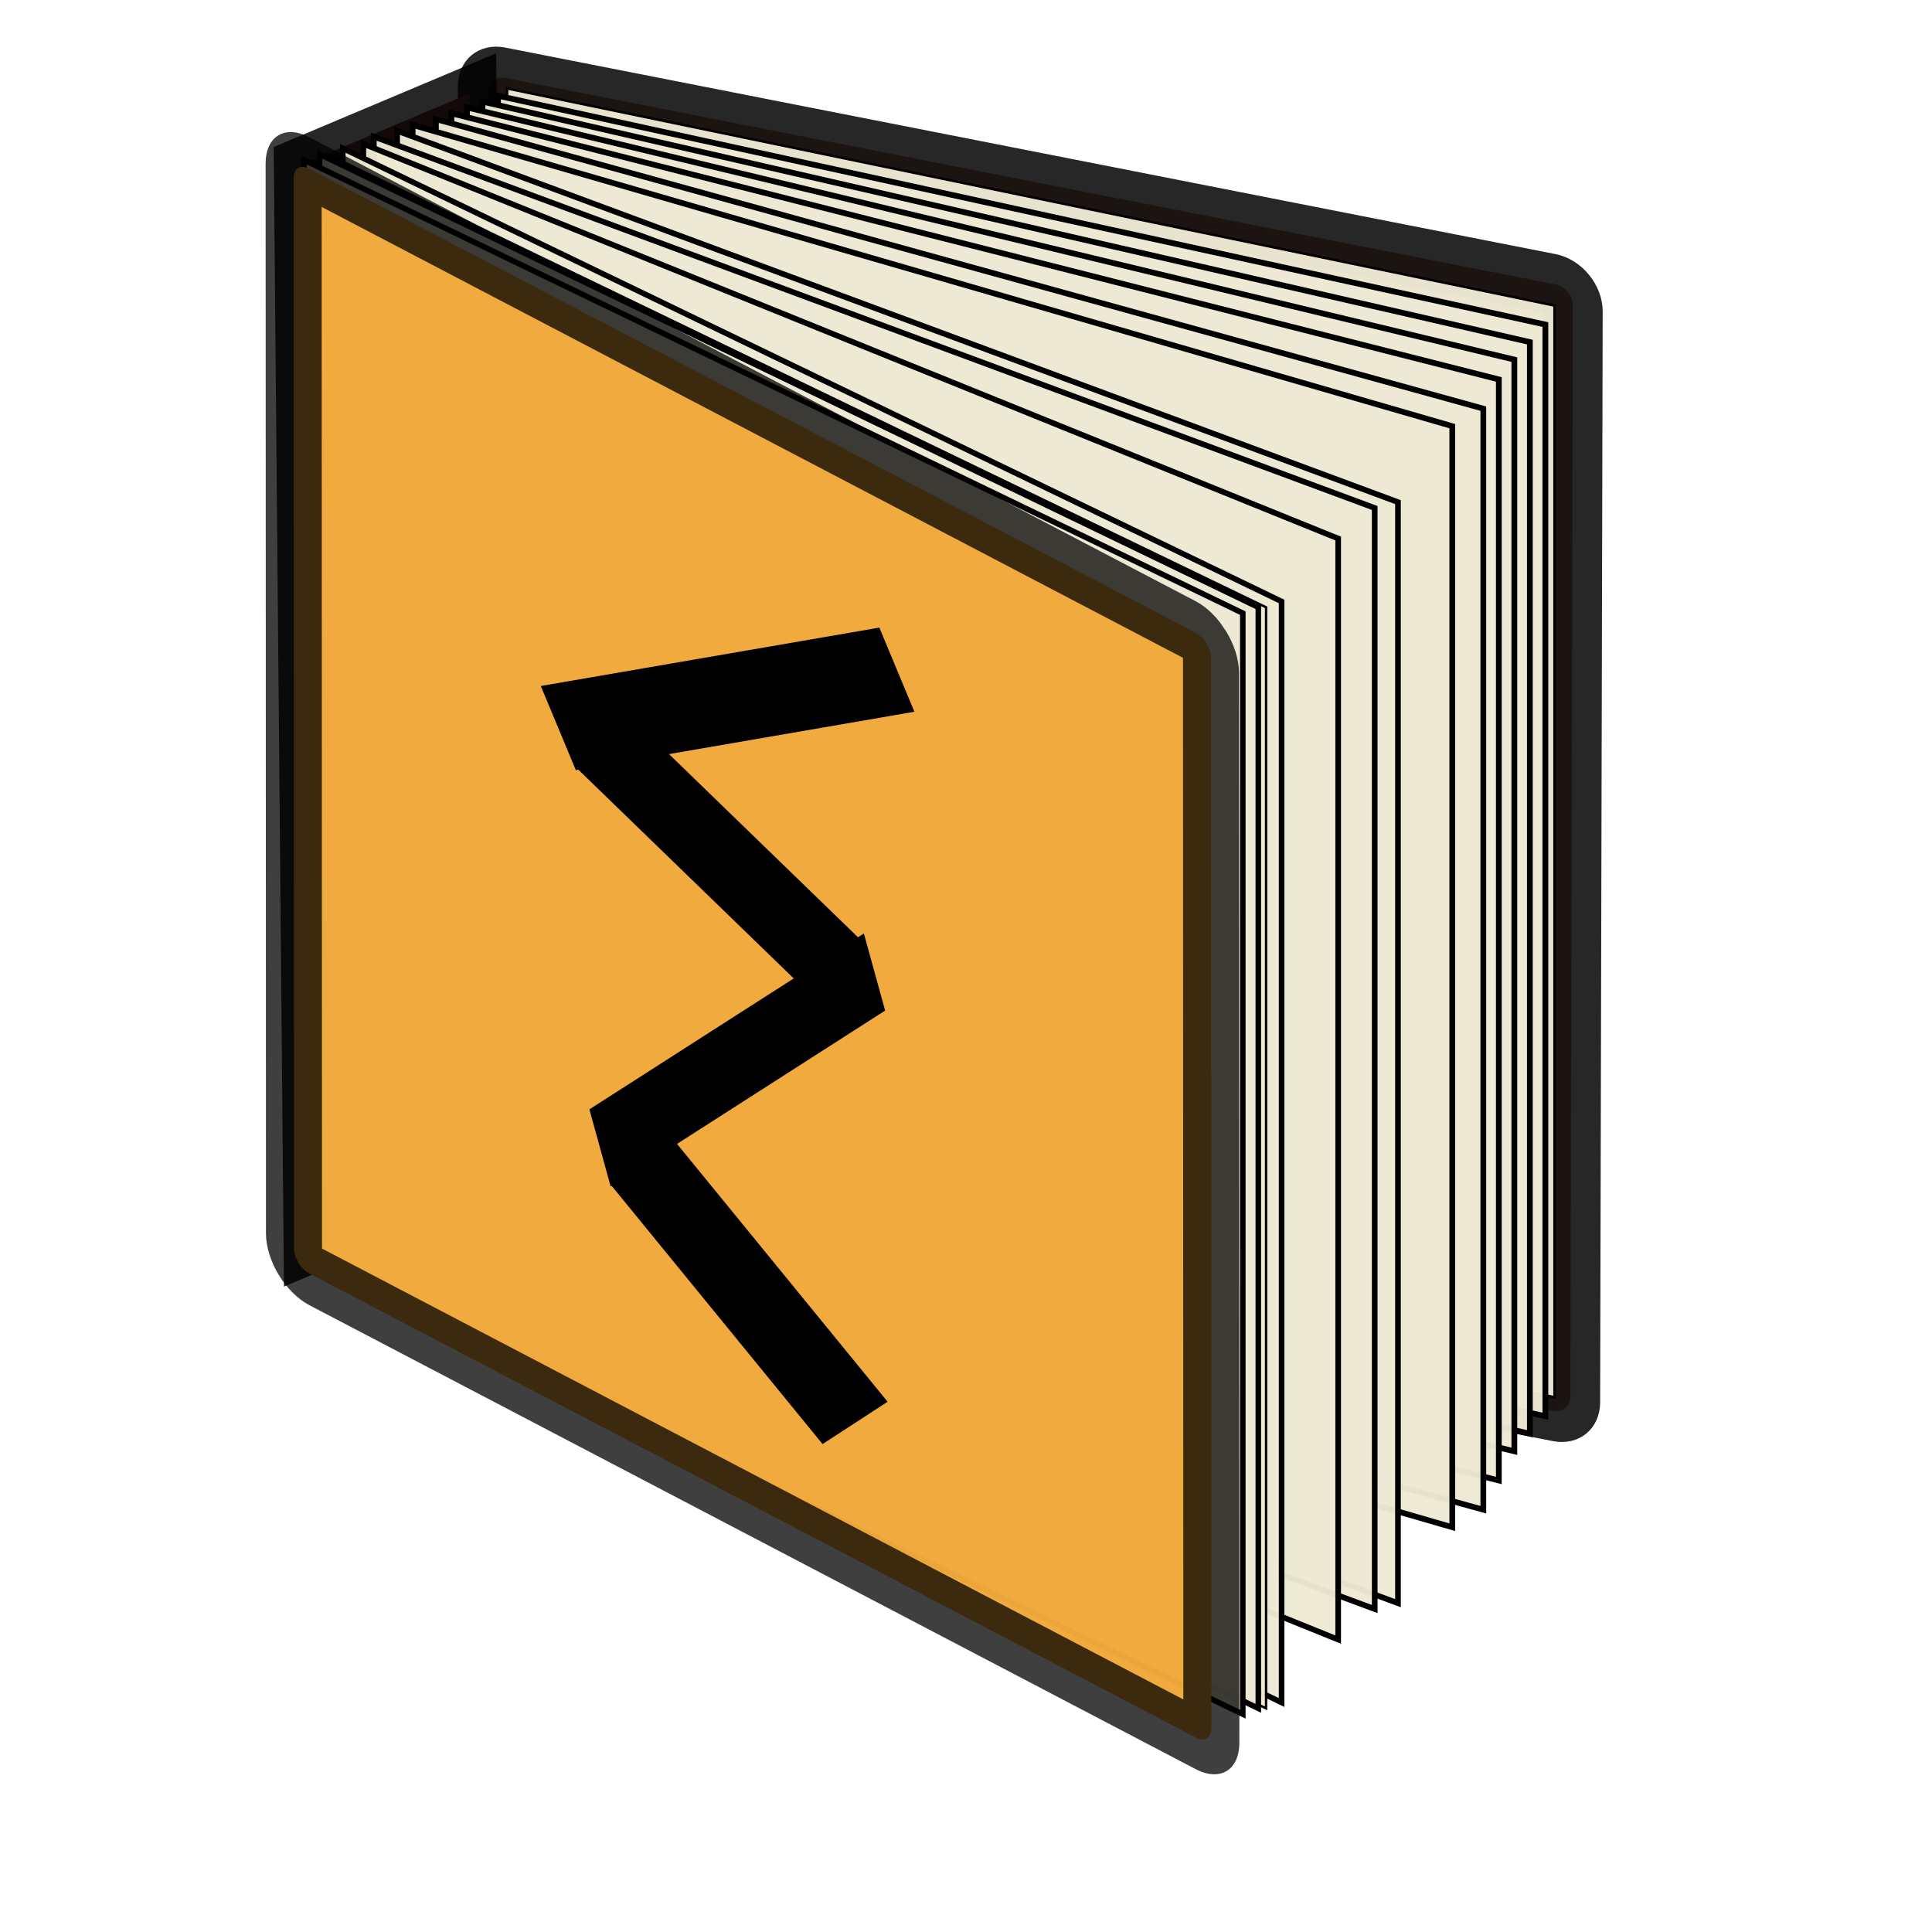
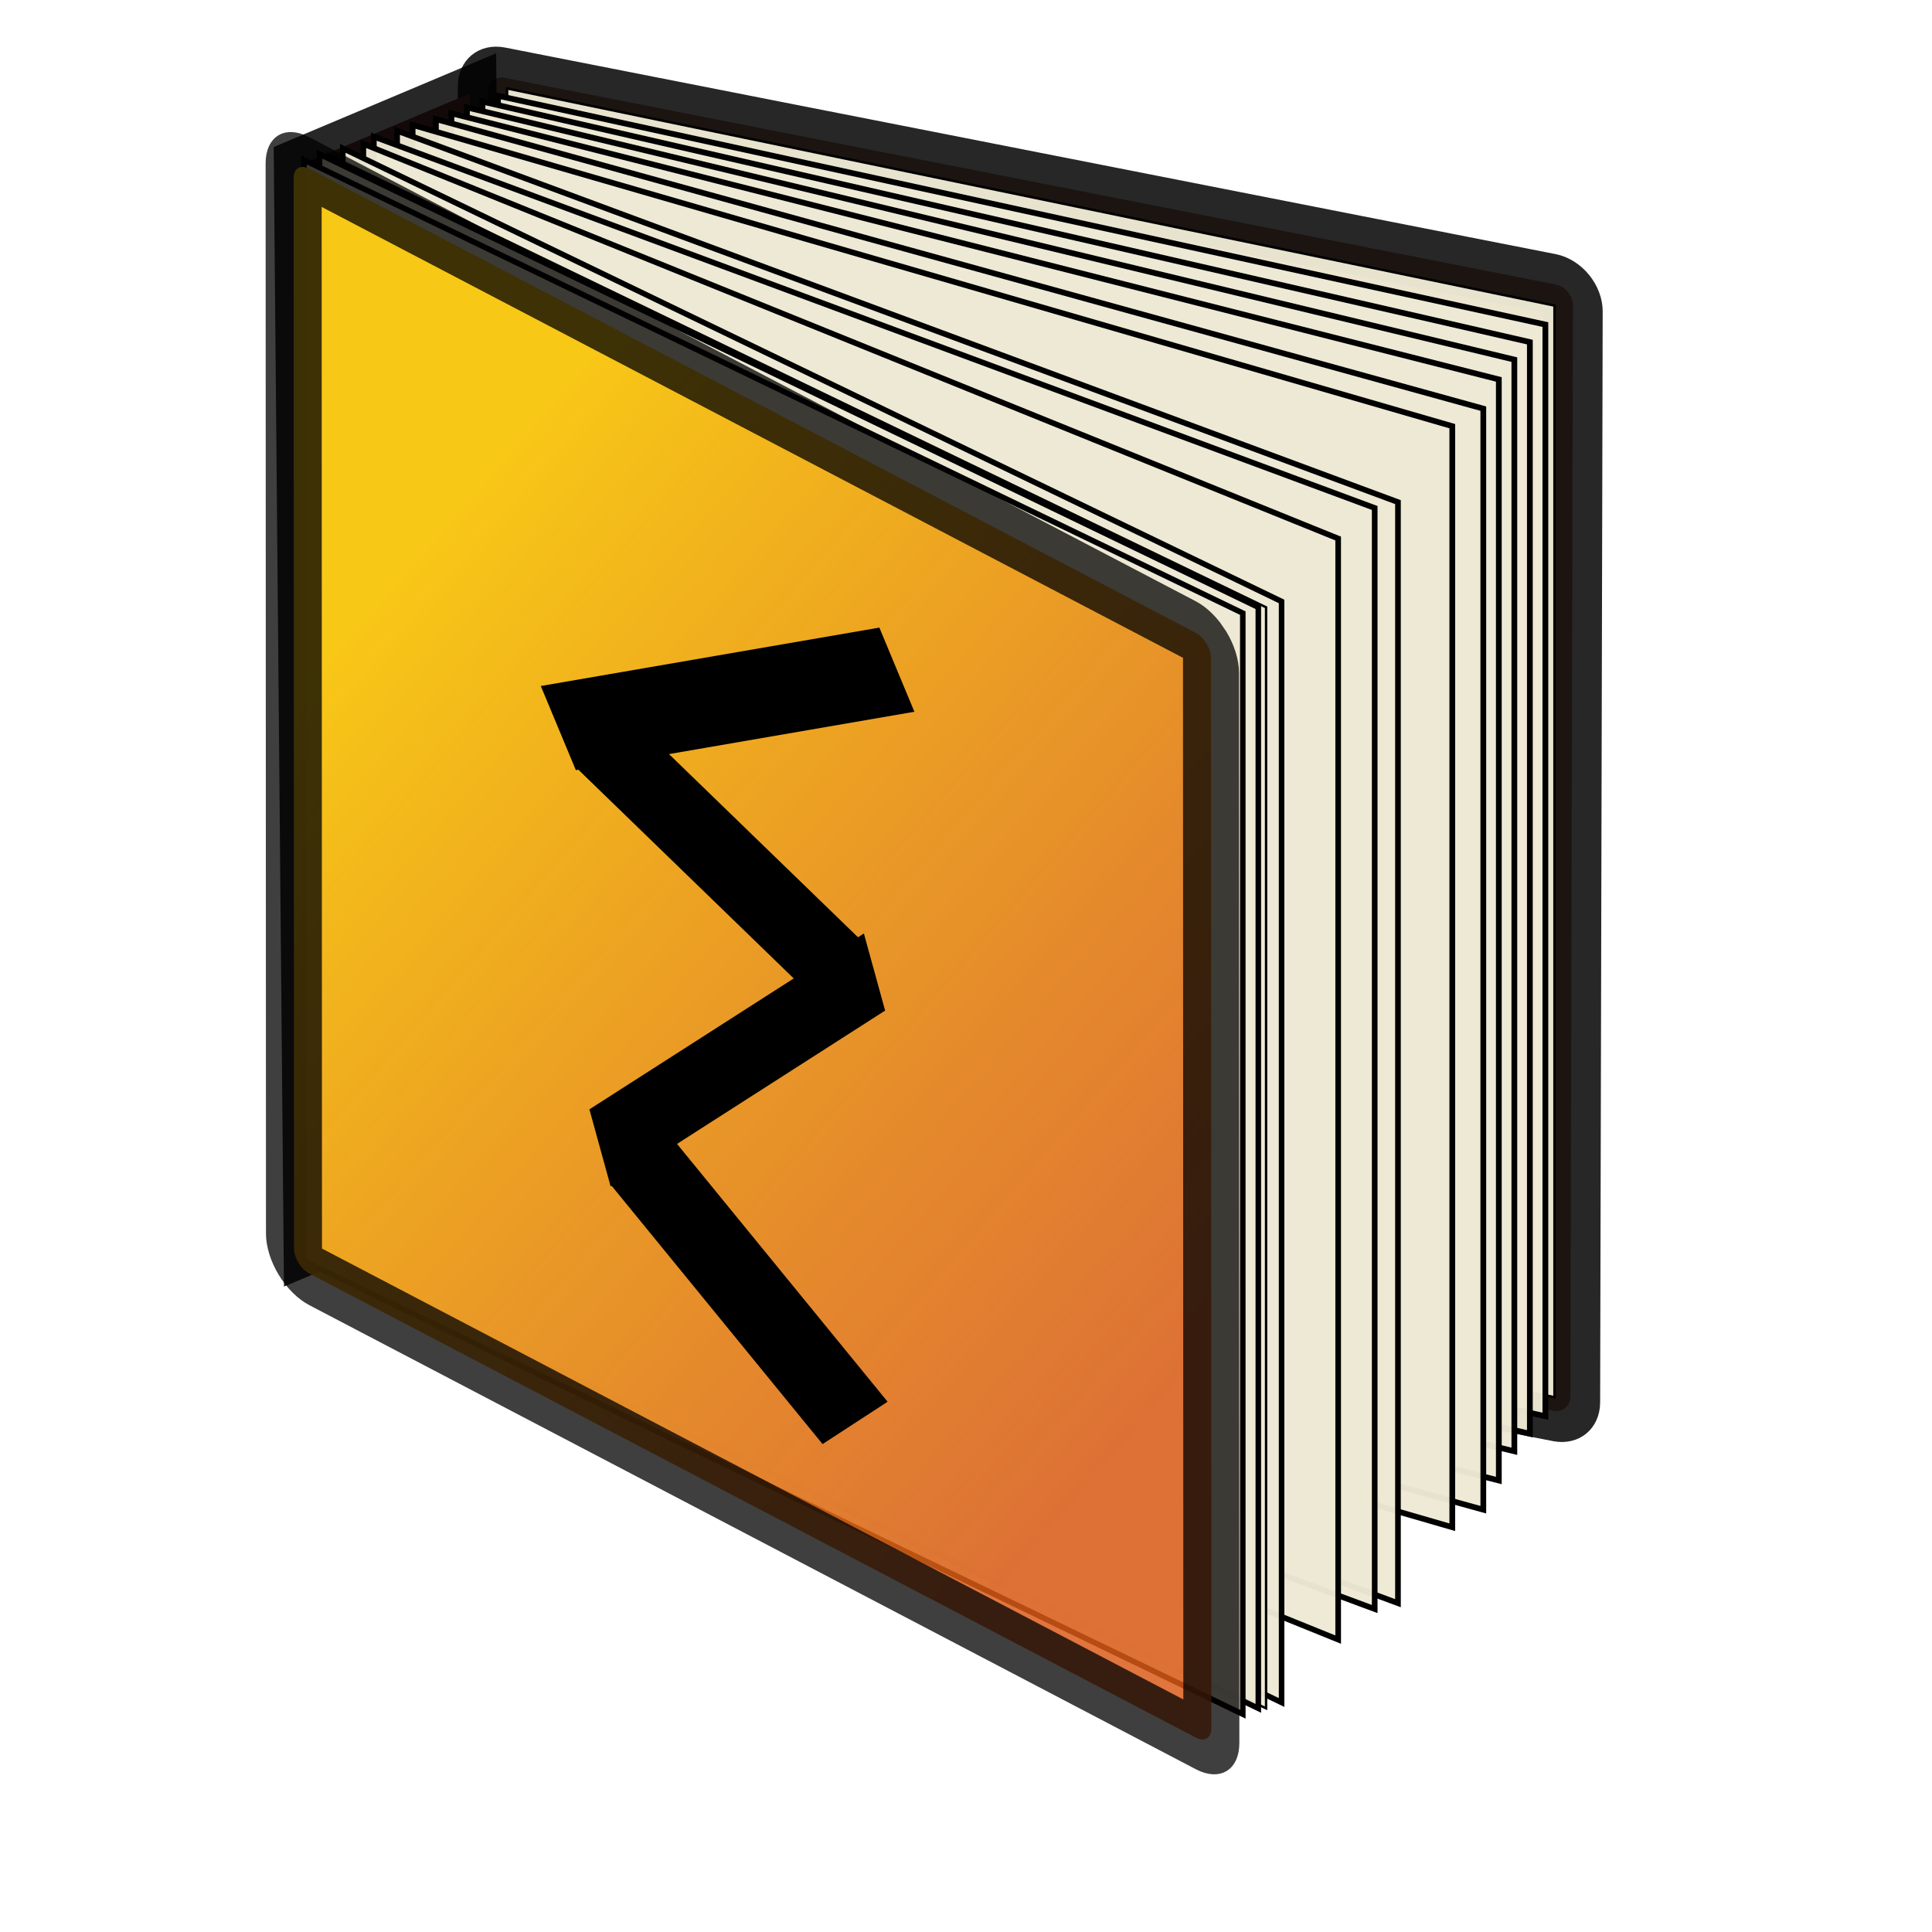
<svg xmlns="http://www.w3.org/2000/svg" xmlns:xlink="http://www.w3.org/1999/xlink" id="svg602" width="620pt" height="620pt" xml:space="preserve">
  <defs id="defs604">
    <linearGradient id="linearGradient612">
-       <stop style="stop-color:#d9bf3a;stop-opacity:1;" offset="0" id="stop613" />
-       <stop style="stop-color:#cd8f17;stop-opacity:1;" offset="1" id="stop614" />
+       <stop style="stop-color:#f8c712;stop-opacity:1;" offset="0" id="stop613" />
+       <stop style="stop-color:#da5a17;stop-opacity:0.855;" offset="1" id="stop614" />
    </linearGradient>
-     <linearGradient xlink:href="#linearGradient612" id="linearGradient615" />
+     <linearGradient xlink:href="#linearGradient612" id="linearGradient615" x1="0.145" y1="0.276" x2="0.882" y2="0.801" gradientUnits="objectBoundingBox" spreadMethod="pad" />
    <radialGradient xlink:href="#linearGradient612" id="radialGradient616" cx="0.5" cy="0.5" r="0.5" fx="0.5" fy="0.5" />
    <linearGradient xlink:href="#linearGradient612" id="linearGradient701" x1="1.021" y1="-1.46422498e-2" x2="0.24" y2="0.896" />
    <radialGradient xlink:href="#linearGradient612" id="radialGradient702" />
    <linearGradient xlink:href="#linearGradient612" id="linearGradient641" />
  </defs>
  <rect style="font-size:12;fill:#b38472;fill-rule:evenodd;stroke:#000000;stroke-width:25.963;stroke-opacity:0.844;" id="rect609" width="473.28" height="481.927" x="212.625" y="-9.159" ry="7.57" transform="matrix(0.981211,0.192938,-2.331502e-3,0.999997,0,0)" />
  <rect style="font-size:12;fill:#793d38;fill-rule:evenodd;stroke:#000000;stroke-width:24.804;stroke-opacity:0.844;" id="rect617" width="78.486" height="462.823" x="138.392" y="124.229" transform="matrix(0.921535,-0.388296,8.998255e-3,0.99996,0,0)" />
  <rect style="font-size:12;fill:#eeead4;fill-opacity:0.965;fill-rule:evenodd;stroke:#000000;stroke-width:1.071;" id="rect645" width="457.694" height="467.097" x="221.587" y="-7.129" transform="matrix(0.979183,0.202981,0,1,0,0)" />
  <rect style="font-size:12;fill:#eeead4;fill-opacity:0.965;fill-rule:evenodd;stroke:#000000;stroke-width:2.529;stroke-dashoffset:0;stroke-dasharray:none;" id="rect646" width="458.734" height="467.097" x="218.099" y="-5.573" transform="matrix(0.97696,0.213422,0,1,0,0)" />
  <rect style="font-size:12;fill:#eeead4;fill-opacity:0.965;stroke:#000000;stroke-width:2.532;stroke-dasharray:none;" id="rect647" width="459.828" height="467.097" x="211.807" y="-3.925" transform="matrix(0.974638,0.223787,0,1,0,0)" />
  <rect style="font-size:12;fill:#eeead4;fill-opacity:0.965;stroke:#000000;stroke-width:2.535;stroke-dasharray:none;" id="rect648" width="460.973" height="467.097" x="205.505" y="-2.13" transform="matrix(0.972218,0.234078,0,1,0,0)" />
  <rect style="font-size:12;fill:#eeead4;fill-opacity:0.965;stroke:#000000;stroke-width:2.539;" id="rect649" width="462.407" height="471.124" x="199.294" y="-0.606" transform="matrix(0.969201,0.246271,0,1,0,0)" />
  <rect style="font-size:12;fill:#eeead4;fill-opacity:0.965;stroke:#000000;stroke-width:2.546;stroke-dasharray:none;" id="rect650" width="464.971" height="471.124" x="193.511" y="-0.581" transform="matrix(0.963857,0.266419,0,1,0,0)" />
  <rect style="font-size:12;fill:#eeead4;fill-opacity:0.965;stroke:#000000;stroke-width:2.551;stroke-dasharray:none;" id="rect651" width="463.139" height="471.124" x="183.818" y="2.323" transform="matrix(0.960503,0.278271,0,1,0,0)" />
  <rect style="font-size:12;fill:#eeead4;fill-opacity:0.965;stroke:#000000;stroke-width:2.582;stroke-dasharray:none;" id="rect652" width="456.768" height="471.124" x="181.234" y="-7.065" transform="matrix(0.937558,0.347829,0,1,0,0)" />
  <rect style="font-size:12;fill:#eeead4;fill-opacity:0.965;stroke:#000000;stroke-width:2.582;stroke-dasharray:none;" id="rect653" width="456.769" height="471.124" x="170.613" y="-0.87" transform="matrix(0.937558,0.347829,0,1,0,0)" />
  <rect style="font-size:12;fill:#eeead4;fill-opacity:0.965;stroke:#000000;stroke-width:2.597;stroke-dasharray:none;" id="rect654" width="450.003" height="471.124" x="167.723" y="-1.389" transform="matrix(0.926912,0.375279,0,1,0,0)" />
  <rect style="font-size:12;fill:#eeead4;fill-opacity:0.965;stroke:#000000;stroke-width:2.634;stroke-dasharray:none;" id="rect655" width="446.029" height="471.124" x="162.871" y="-7.322" transform="matrix(0.900588,0.434673,0,1,0,0)" />
  <rect style="font-size:12;fill:#eeead4;fill-opacity:0.965;stroke:#000000;stroke-width:1.134;" id="rect656" width="446.029" height="471.124" x="155.498" y="-1.618" transform="matrix(0.900588,0.434673,0,1,0,0)" />
  <rect style="font-size:12;fill:#eeead4;fill-opacity:0.965;stroke:#000000;stroke-width:2.634;stroke-dasharray:none;" id="rect657" width="446.029" height="471.124" x="151.812" y="-1.53917835e-2" transform="matrix(0.900588,0.434673,0,1,0,0)" />
  <rect style="font-size:12;fill:#eeead4;fill-opacity:0.965;stroke:#000000;stroke-width:2.634;stroke-dasharray:none;" id="rect658" width="446.028" height="471.124" x="144.439" y="5.689" transform="matrix(0.900588,0.434673,0,1,0,0)" />
-   <rect style="font-size:12;fill:#f1a83a;fill-opacity:0.979;fill-rule:evenodd;stroke:#000000;stroke-width:27.06;stroke-opacity:0.753;" id="rect610" width="443.046" height="472.758" x="141.811" y="2.968" ry="7.426" transform="matrix(0.885956,0.46377,3.265306e-4,1,0,0)" />
+   <rect style="font-size:12;fill:url(#linearGradient615);fill-opacity:0.979;fill-rule:nonzero;stroke:#000000;stroke-width:27.06;stroke-opacity:0.753;" id="rect610" width="443.046" height="472.758" x="141.811" y="2.968" ry="7.426" transform="matrix(0.885956,0.46377,3.265306e-4,1,0,0)" />
  <rect style="font-size:12;fill:#000000;fill-rule:evenodd;stroke-width:1;fill-opacity:1;" id="rect640" width="33.206" height="143.623" x="-118.945" y="570.372" transform="matrix(0.838064,-0.545572,0.632556,0.774515,0,0)" />
  <rect style="font-size:12;fill:#000000;fill-rule:evenodd;stroke-width:1;fill-opacity:1;" id="rect641" width="32.358" height="135.508" x="-65.435" y="417.903" transform="matrix(0.818053,-0.575143,0.718102,0.695938,0,0)" />
  <rect style="font-size:12;fill:#000000;fill-rule:evenodd;stroke-width:1;fill-opacity:1;" id="rect642" width="39.006" height="147.005" x="-376.006" y="103.297" transform="matrix(-0.384565,-0.923098,0.985448,-0.169976,0,0)" />
  <rect style="font-size:12;fill:#000000;fill-rule:evenodd;stroke-width:1;fill-opacity:1;" id="rect643" width="34.216" height="139.48" x="-595.165" y="122.597" transform="matrix(-0.265571,-0.964091,0.841998,-0.539481,0,0)" />
</svg>
